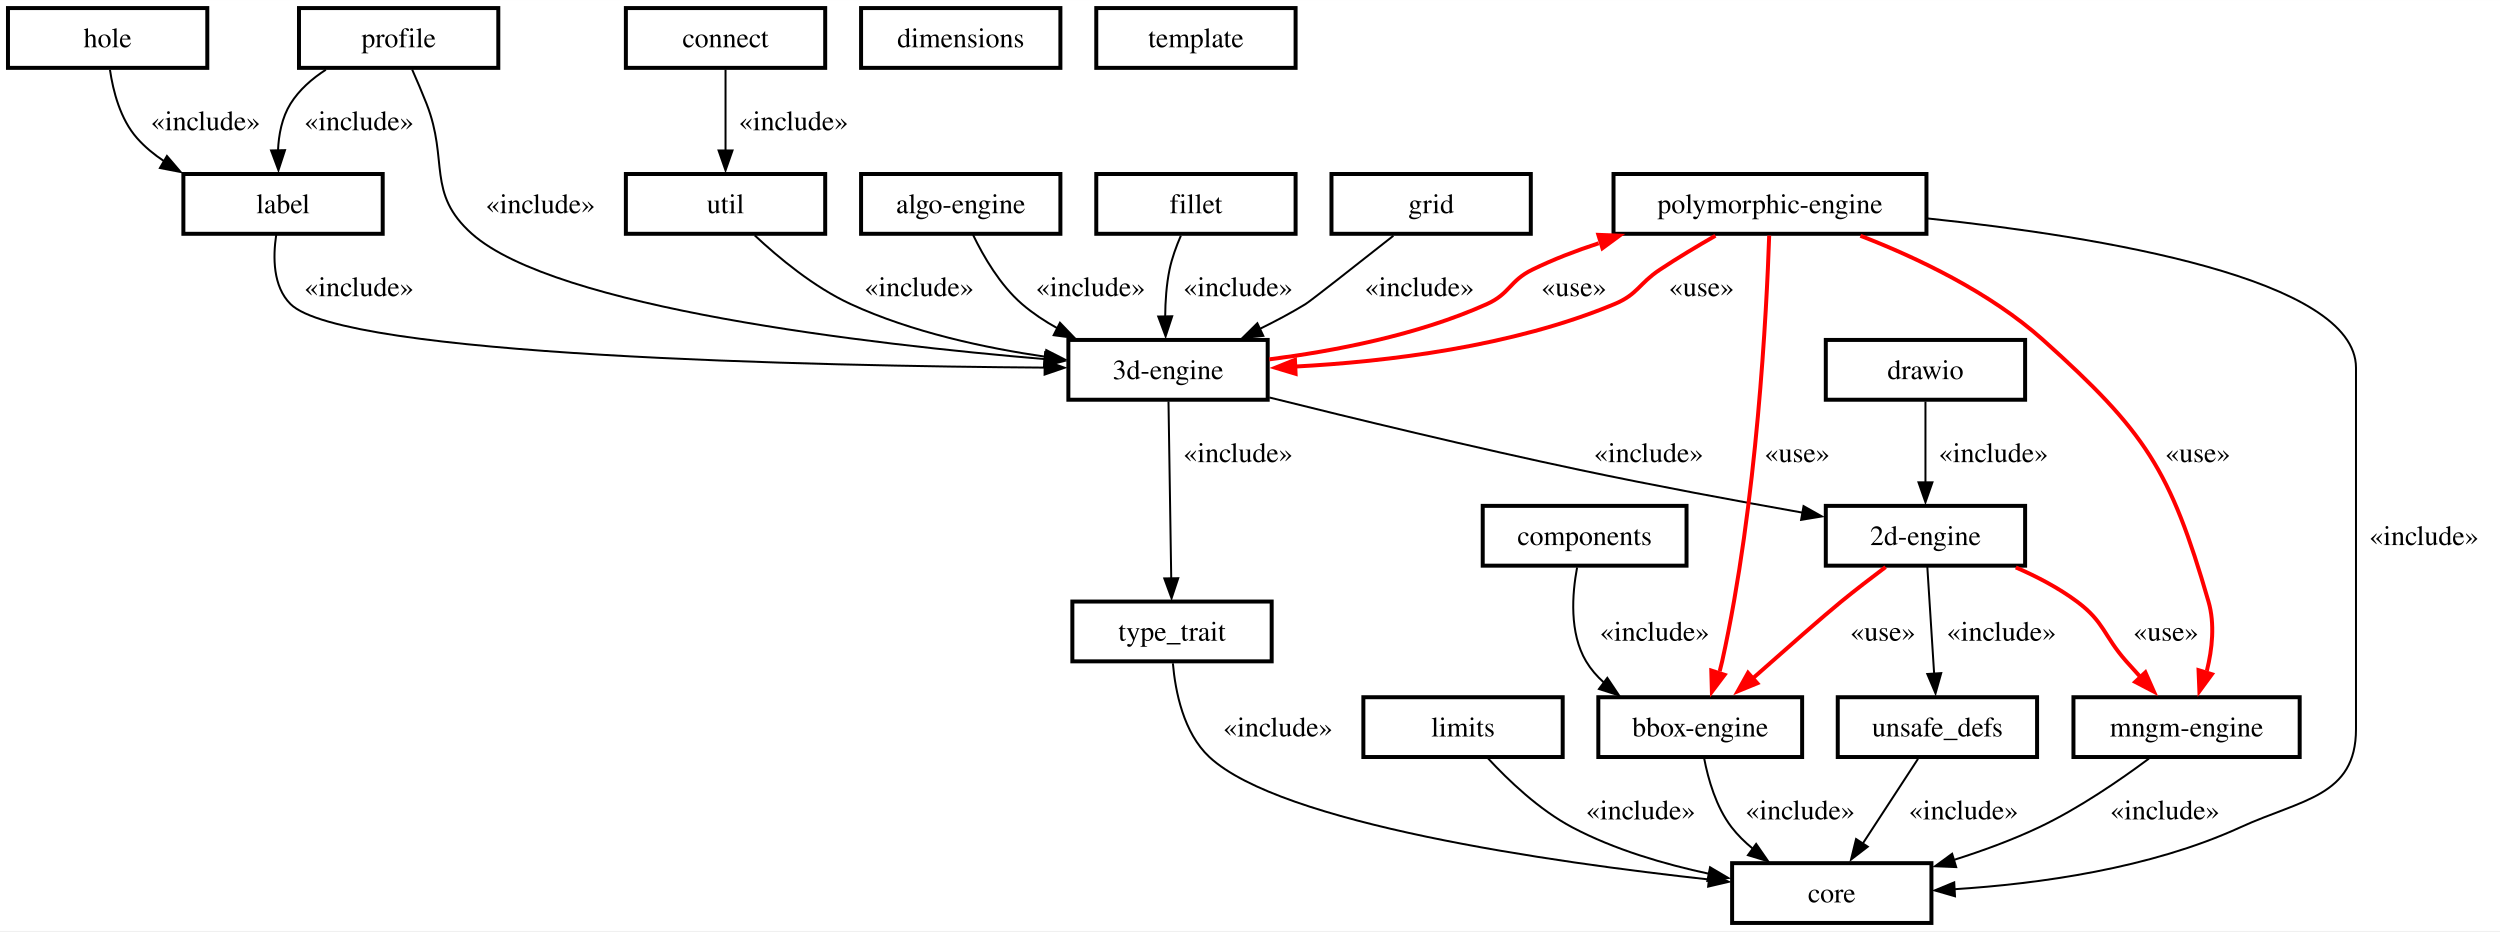
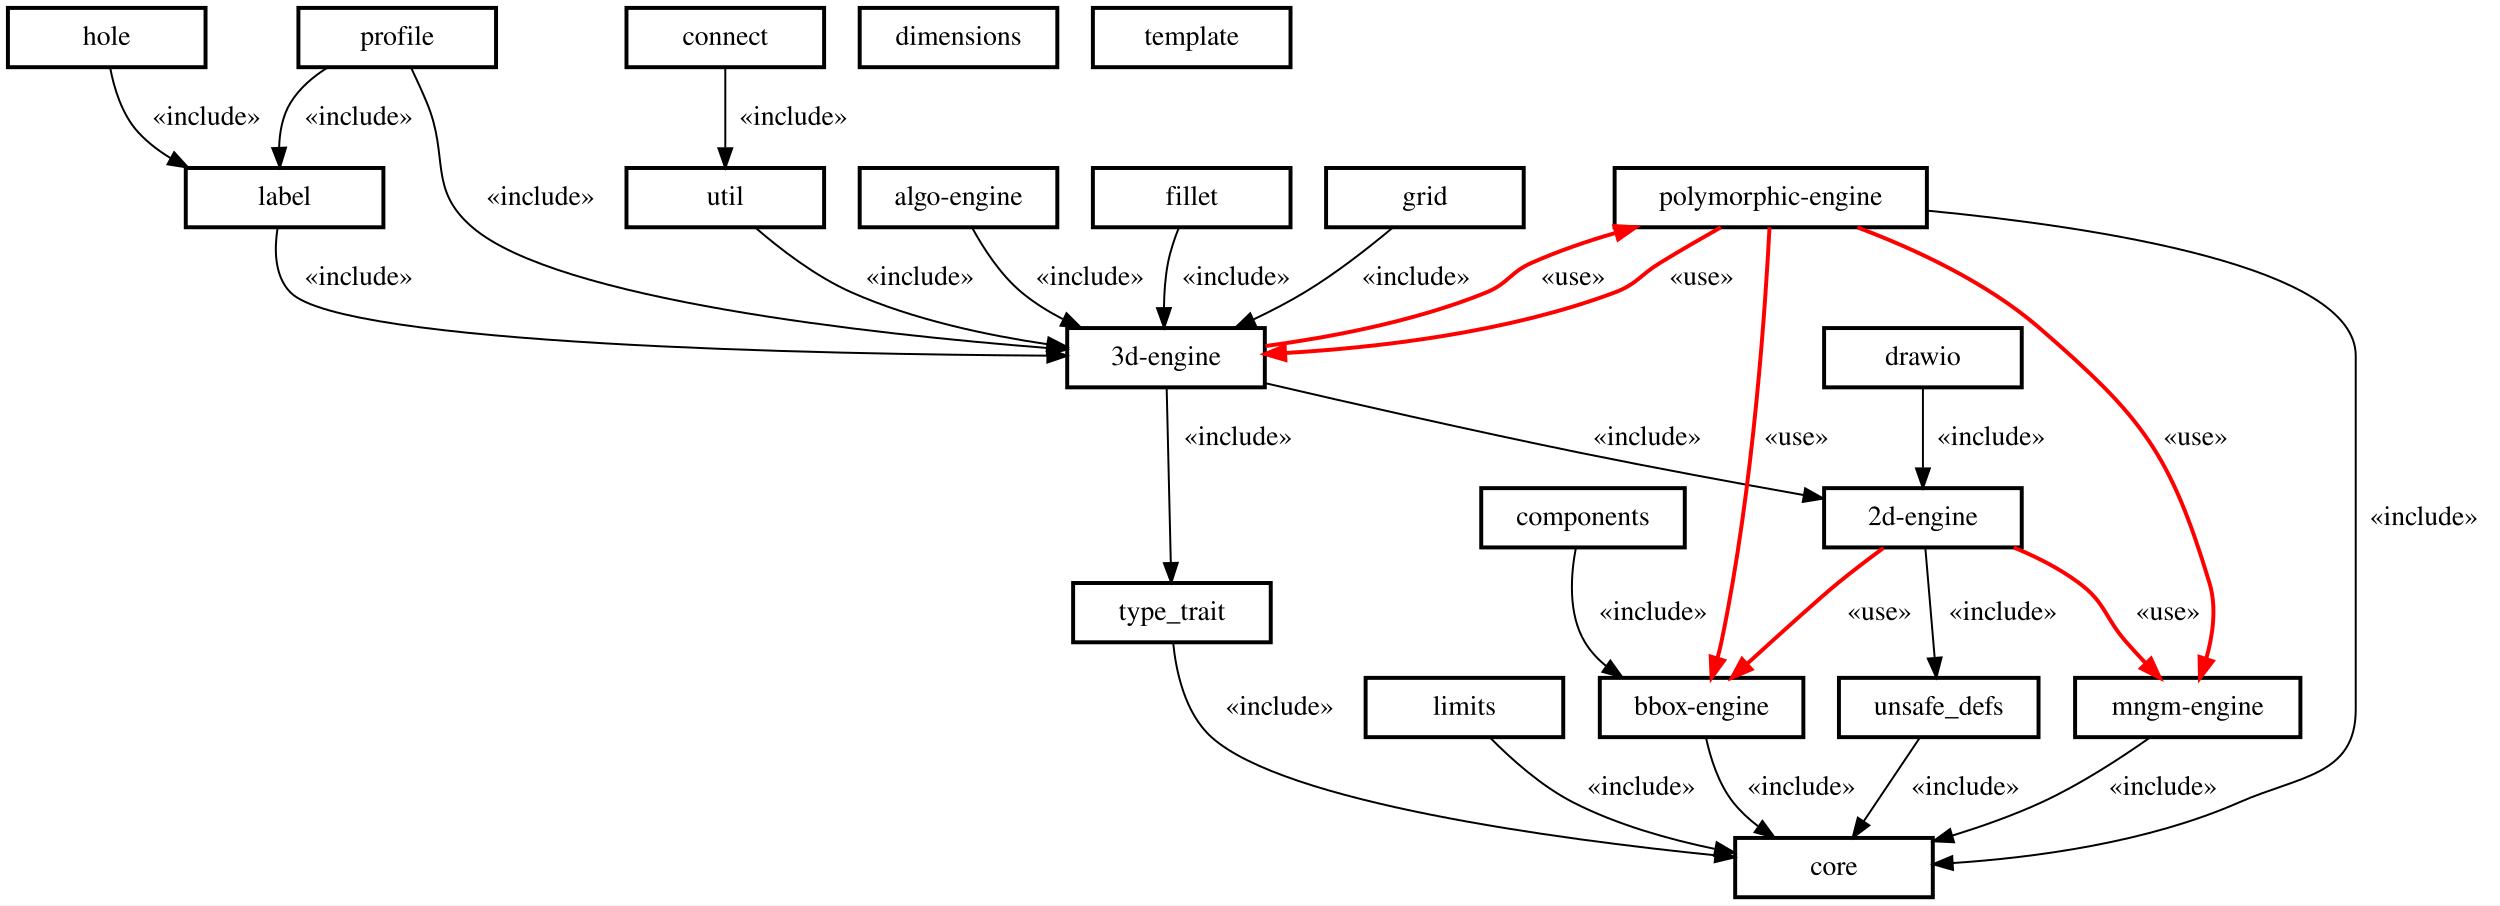
- <svg xmlns="http://www.w3.org/2000/svg" width="1254pt" height="467pt" viewBox="0.00 0.00 1254.25 467.00">
-   <g id="graph0" class="graph" transform="scale(1 1) rotate(0) translate(4 463)">
-     <polygon fill="white" stroke="none" points="-4,4 -4,-463 1250.25,-463 1250.25,4 -4,4" />
+ <svg xmlns="http://www.w3.org/2000/svg" width="1265pt" height="458pt" viewBox="0.00 0.00 1265.00 458.00">
+   <g id="graph0" class="graph" transform="scale(1 1) rotate(0) translate(4 454)">
+     <polygon fill="white" stroke="transparent" points="-4,4 -4,-454 1261,-454 1261,4 -4,4" />
    <g id="node1" class="node">
-       <polygon fill="white" stroke="black" stroke-width="2" points="1012,-209.25 912,-209.25 912,-179.25 1012,-179.25 1012,-209.25" />
-       <text text-anchor="middle" x="962" y="-189.58" font-family="Times,serif" font-size="14.00">2d-engine</text>
+       <polygon fill="white" stroke="black" stroke-width="2" points="1019,-207 919,-207 919,-177 1019,-177 1019,-207" />
+       <text text-anchor="middle" x="969" y="-188.3" font-family="Times,serif" font-size="14.00">2d-engine</text>
    </g>
    <g id="node4" class="node">
-       <polygon fill="white" stroke="black" stroke-width="2" points="900.13,-113.25 797.88,-113.25 797.88,-83.25 900.13,-83.25 900.13,-113.25" />
-       <text text-anchor="middle" x="849" y="-93.58" font-family="Times,serif" font-size="14.00">bbox-engine</text>
+       <polygon fill="white" stroke="black" stroke-width="2" points="908.5,-111 805.5,-111 805.5,-81 908.5,-81 908.5,-111" />
+       <text text-anchor="middle" x="857" y="-92.3" font-family="Times,serif" font-size="14.00">bbox-engine</text>
    </g>
    <g id="edge22" class="edge">
-       <path fill="none" stroke="red" stroke-width="2" d="M942,-178.56C934.89,-173.22 926.88,-167.06 919.75,-161.25 911.15,-154.24 891.77,-137.22 875.46,-122.78" />
-       <polygon fill="red" stroke="red" stroke-width="2" points="877.63,-120.26 867.82,-116.24 872.98,-125.49 877.63,-120.26" />
-       <text text-anchor="middle" x="940.63" y="-141.58" font-family="Times,serif" font-size="14.00">«use»</text>
+       <path fill="none" stroke="red" stroke-width="2" d="M949.01,-176.72C941.66,-171.31 933.35,-165.01 926,-159 917.06,-151.68 896.46,-133.08 880.08,-118.15" />
+       <polygon fill="red" stroke="red" stroke-width="2" points="882.19,-115.34 872.45,-111.18 877.47,-120.51 882.19,-115.34" />
+       <text text-anchor="middle" x="947" y="-140.3" font-family="Times,serif" font-size="14.00">«use»</text>
    </g>
    <g id="node15" class="node">
-       <polygon fill="white" stroke="black" stroke-width="2" points="1149.75,-113.25 1036.25,-113.25 1036.25,-83.25 1149.75,-83.25 1149.75,-113.25" />
-       <text text-anchor="middle" x="1093" y="-93.58" font-family="Times,serif" font-size="14.00">mngm-engine</text>
+       <polygon fill="white" stroke="black" stroke-width="2" points="1160,-111 1046,-111 1046,-81 1160,-81 1160,-111" />
+       <text text-anchor="middle" x="1103" y="-92.3" font-family="Times,serif" font-size="14.00">mngm-engine</text>
    </g>
    <g id="edge21" class="edge">
-       <path fill="none" stroke="red" stroke-width="2" d="M1007.34,-178.37C1017.94,-173.78 1028.81,-168.09 1038,-161.25 1051.87,-150.93 1051.31,-144.2 1062.75,-131.25 1065.04,-128.65 1067.47,-125.97 1069.92,-123.32" />
-       <polygon fill="red" stroke="red" stroke-width="2" points="1072.34,-125.72 1076.63,-116.03 1067.24,-120.93 1072.34,-125.72" />
-       <text text-anchor="middle" x="1082.63" y="-141.58" font-family="Times,serif" font-size="14.00">«use»</text>
+       <path fill="none" stroke="red" stroke-width="2" d="M1014.98,-176.97C1026.39,-172.28 1038.15,-166.34 1048,-159 1061.69,-148.8 1060.71,-141.81 1072,-129 1075.07,-125.51 1078.41,-121.89 1081.73,-118.4" />
+       <polygon fill="red" stroke="red" stroke-width="2" points="1084.39,-120.69 1088.82,-111.06 1079.35,-115.83 1084.39,-120.69" />
+       <text text-anchor="middle" x="1093" y="-140.3" font-family="Times,serif" font-size="14.00">«use»</text>
    </g>
    <g id="node20" class="node">
-       <polygon fill="white" stroke="black" stroke-width="2" points="1018,-113.25 918,-113.25 918,-83.25 1018,-83.25 1018,-113.25" />
-       <text text-anchor="middle" x="968" y="-93.58" font-family="Times,serif" font-size="14.00">unsafe_defs</text>
+       <polygon fill="white" stroke="black" stroke-width="2" points="1027.5,-111 926.5,-111 926.5,-81 1027.5,-81 1027.5,-111" />
+       <text text-anchor="middle" x="977" y="-92.3" font-family="Times,serif" font-size="14.00">unsafe_defs</text>
    </g>
    <g id="edge1" class="edge">
-       <path fill="none" stroke="black" d="M962.94,-178.56C963.86,-164.16 965.28,-141.91 966.38,-124.64" />
-       <polygon fill="black" stroke="black" points="969.91,-125.35 967.05,-115.14 962.92,-124.9 969.91,-125.35" />
-       <text text-anchor="middle" x="1000.13" y="-141.58" font-family="Times,serif" font-size="14.00">«include»</text>
+       <path fill="none" stroke="black" d="M970.22,-176.72C971.47,-162.01 973.44,-138.79 974.94,-121.2" />
+       <polygon fill="black" stroke="black" points="978.44,-121.36 975.8,-111.1 971.46,-120.77 978.44,-121.36" />
+       <text text-anchor="middle" x="1009.5" y="-140.3" font-family="Times,serif" font-size="14.00">«include»</text>
    </g>
    <g id="node2" class="node">
-       <polygon fill="white" stroke="black" stroke-width="2" points="632,-292.5 532,-292.5 532,-262.5 632,-262.5 632,-292.5" />
-       <text text-anchor="middle" x="582" y="-272.83" font-family="Times,serif" font-size="14.00">3d-engine</text>
+       <polygon fill="white" stroke="black" stroke-width="2" points="636,-288 536,-288 536,-258 636,-258 636,-288" />
+       <text text-anchor="middle" x="586" y="-269.3" font-family="Times,serif" font-size="14.00">3d-engine</text>
    </g>
    <g id="edge2" class="edge">
-       <path fill="none" stroke="black" d="M632.82,-263.63C674.57,-253.24 735.32,-238.54 788.75,-227.25 825.74,-219.43 867.41,-211.7 900.61,-205.8" />
-       <polygon fill="black" stroke="black" points="900.84,-209.14 910.07,-203.95 899.62,-202.24 900.84,-209.14" />
-       <text text-anchor="middle" x="823.13" y="-231.2" font-family="Times,serif" font-size="14.00">«include»</text>
+       <path fill="none" stroke="black" d="M636.13,-260.14C678.4,-250.29 740.52,-236.13 795,-225 832.64,-217.31 875.03,-209.5 908.54,-203.52" />
+       <polygon fill="black" stroke="black" points="909.41,-206.92 918.64,-201.72 908.19,-200.02 909.41,-206.92" />
+       <text text-anchor="middle" x="829.5" y="-228.8" font-family="Times,serif" font-size="14.00">«include»</text>
    </g>
    <g id="node16" class="node">
-       <polygon fill="white" stroke="black" stroke-width="2" points="962.5,-375.75 805.5,-375.75 805.5,-345.75 962.5,-345.75 962.5,-375.75" />
-       <text text-anchor="middle" x="884" y="-356.08" font-family="Times,serif" font-size="14.00">polymorphic-engine</text>
+       <polygon fill="white" stroke="black" stroke-width="2" points="971,-369 813,-369 813,-339 971,-339 971,-369" />
+       <text text-anchor="middle" x="892" y="-350.3" font-family="Times,serif" font-size="14.00">polymorphic-engine</text>
    </g>
    <g id="edge23" class="edge">
-       <path fill="none" stroke="red" stroke-width="2" d="M632.8,-282.76C665.17,-286.88 707.39,-294.92 742,-310.5 753.57,-315.71 753.35,-322.17 764.75,-327.75 775.21,-332.87 786.61,-337.26 798.06,-341" />
-       <polygon fill="red" stroke="red" stroke-width="2" points="797.9,-345.22 808.48,-344.81 799.95,-338.53 797.9,-345.22" />
-       <text text-anchor="middle" x="785.63" y="-314.45" font-family="Times,serif" font-size="14.00">«use»</text>
+       <path fill="none" stroke="red" stroke-width="2" d="M636.34,-278.91C669.06,-283.31 712.15,-291.41 748,-306 759.3,-310.6 759.85,-316.04 771,-321 784.39,-326.95 799.12,-331.99 813.56,-336.18" />
+       <polygon fill="red" stroke="red" stroke-width="2" points="812.92,-339.63 823.49,-338.95 814.8,-332.89 812.92,-339.63" />
+       <text text-anchor="middle" x="792" y="-309.8" font-family="Times,serif" font-size="14.00">«use»</text>
    </g>
    <g id="node19" class="node">
-       <polygon fill="white" stroke="black" stroke-width="2" points="634,-161.25 534,-161.25 534,-131.25 634,-131.25 634,-161.25" />
-       <text text-anchor="middle" x="584" y="-141.58" font-family="Times,serif" font-size="14.00">type_trait</text>
+       <polygon fill="white" stroke="black" stroke-width="2" points="639,-159 539,-159 539,-129 639,-129 639,-159" />
+       <text text-anchor="middle" x="589" y="-140.3" font-family="Times,serif" font-size="14.00">type_trait</text>
    </g>
    <g id="edge3" class="edge">
-       <path fill="none" stroke="black" d="M582.23,-261.67C582.57,-239.96 583.2,-199.2 583.61,-172.65" />
-       <polygon fill="black" stroke="black" points="587.12,-172.96 583.77,-162.9 580.12,-172.85 587.12,-172.96" />
-       <text text-anchor="middle" x="617.13" y="-231.2" font-family="Times,serif" font-size="14.00">«include»</text>
+       <path fill="none" stroke="black" d="M586.33,-257.92C586.84,-236.56 587.8,-195.68 588.42,-169.4" />
+       <polygon fill="black" stroke="black" points="591.93,-169.22 588.67,-159.14 584.93,-169.05 591.93,-169.22" />
+       <text text-anchor="middle" x="622.5" y="-228.8" font-family="Times,serif" font-size="14.00">«include»</text>
    </g>
    <g id="node3" class="node">
-       <polygon fill="white" stroke="black" stroke-width="2" points="528,-375.75 428,-375.75 428,-345.75 528,-345.75 528,-375.75" />
-       <text text-anchor="middle" x="478" y="-356.08" font-family="Times,serif" font-size="14.00">algo-engine</text>
+       <polygon fill="white" stroke="black" stroke-width="2" points="531,-369 431,-369 431,-339 531,-339 531,-369" />
+       <text text-anchor="middle" x="481" y="-350.3" font-family="Times,serif" font-size="14.00">algo-engine</text>
    </g>
    <g id="edge4" class="edge">
-       <path fill="none" stroke="black" d="M484.2,-345.17C489.41,-334.38 497.76,-319.99 508.75,-310.5 514.11,-305.87 520.25,-301.81 526.64,-298.28" />
-       <polygon fill="black" stroke="black" points="527.78,-301.13 535.12,-293.49 524.62,-294.88 527.78,-301.13" />
-       <text text-anchor="middle" x="543.13" y="-314.45" font-family="Times,serif" font-size="14.00">«include»</text>
+       <path fill="none" stroke="black" d="M487.97,-338.67C493.55,-328.44 502.22,-314.96 513,-306 519.21,-300.84 526.39,-296.37 533.76,-292.54" />
+       <polygon fill="black" stroke="black" points="535.65,-295.52 543.15,-288.04 532.62,-289.21 535.65,-295.52" />
+       <text text-anchor="middle" x="547.5" y="-309.8" font-family="Times,serif" font-size="14.00">«include»</text>
    </g>
    <g id="node7" class="node">
-       <polygon fill="white" stroke="black" stroke-width="2" points="965,-30 865,-30 865,0 965,0 965,-30" />
-       <text text-anchor="middle" x="915" y="-10.33" font-family="Times,serif" font-size="14.00">core</text>
+       <polygon fill="white" stroke="black" stroke-width="2" points="974,-30 874,-30 874,0 974,0 974,-30" />
+       <text text-anchor="middle" x="924" y="-11.3" font-family="Times,serif" font-size="14.00">core</text>
    </g>
    <g id="edge5" class="edge">
-       <path fill="none" stroke="black" d="M850.96,-82.66C852.97,-72.15 856.97,-58.1 864.75,-48 867.74,-44.12 871.35,-40.57 875.24,-37.38" />
-       <polygon fill="black" stroke="black" points="877.06,-39.66 883.09,-30.94 872.94,-34 877.06,-39.66" />
-       <text text-anchor="middle" x="899.13" y="-51.95" font-family="Times,serif" font-size="14.00">«include»</text>
+       <path fill="none" stroke="black" d="M859.27,-80.62C861.43,-70.63 865.51,-57.46 873,-48 876.53,-43.54 880.86,-39.53 885.49,-35.99" />
+       <polygon fill="black" stroke="black" points="887.79,-38.65 894.04,-30.1 883.82,-32.88 887.79,-38.65" />
+       <text text-anchor="middle" x="907.5" y="-51.8" font-family="Times,serif" font-size="14.00">«include»</text>
    </g>
    <g id="node5" class="node">
-       <polygon fill="white" stroke="black" stroke-width="2" points="842.13,-209.25 739.88,-209.25 739.88,-179.25 842.13,-179.25 842.13,-209.25" />
-       <text text-anchor="middle" x="791" y="-189.58" font-family="Times,serif" font-size="14.00">components</text>
+       <polygon fill="white" stroke="black" stroke-width="2" points="848.5,-207 745.5,-207 745.5,-177 848.5,-177 848.5,-207" />
+       <text text-anchor="middle" x="797" y="-188.3" font-family="Times,serif" font-size="14.00">components</text>
    </g>
    <g id="edge6" class="edge">
-       <path fill="none" stroke="black" d="M787.23,-178.35C784.73,-165.04 783.28,-145.5 791.75,-131.25 794.11,-127.29 797.15,-123.78 800.61,-120.68" />
-       <polygon fill="black" stroke="black" points="802.39,-122.96 808.28,-114.16 798.19,-117.37 802.39,-122.96" />
-       <text text-anchor="middle" x="826.13" y="-141.58" font-family="Times,serif" font-size="14.00">«include»</text>
+       <path fill="none" stroke="black" d="M793.4,-176.84C790.85,-163.5 789.24,-143.45 798,-129 800.76,-124.45 804.42,-120.5 808.56,-117.08" />
+       <polygon fill="black" stroke="black" points="810.83,-119.76 817.02,-111.16 806.82,-114.03 810.83,-119.76" />
+       <text text-anchor="middle" x="832.5" y="-140.3" font-family="Times,serif" font-size="14.00">«include»</text>
    </g>
    <g id="node6" class="node">
-       <polygon fill="white" stroke="black" stroke-width="2" points="410,-459 310,-459 310,-429 410,-429 410,-459" />
-       <text text-anchor="middle" x="360" y="-439.33" font-family="Times,serif" font-size="14.00">connect</text>
+       <polygon fill="white" stroke="black" stroke-width="2" points="413,-450 313,-450 313,-420 413,-420 413,-450" />
+       <text text-anchor="middle" x="363" y="-431.3" font-family="Times,serif" font-size="14.00">connect</text>
    </g>
    <g id="node21" class="node">
-       <polygon fill="white" stroke="black" stroke-width="2" points="410,-375.75 310,-375.75 310,-345.75 410,-345.75 410,-375.75" />
-       <text text-anchor="middle" x="360" y="-356.08" font-family="Times,serif" font-size="14.00">util</text>
+       <polygon fill="white" stroke="black" stroke-width="2" points="413,-369 313,-369 313,-339 413,-339 413,-369" />
+       <text text-anchor="middle" x="363" y="-350.3" font-family="Times,serif" font-size="14.00">util</text>
    </g>
    <g id="edge7" class="edge">
-       <path fill="none" stroke="black" d="M360,-428.1C360,-416.76 360,-400.88 360,-387.5" />
-       <polygon fill="black" stroke="black" points="363.5,-387.56 360,-377.56 356.5,-387.56 363.5,-387.56" />
-       <text text-anchor="middle" x="394.13" y="-397.7" font-family="Times,serif" font-size="14.00">«include»</text>
+       <path fill="none" stroke="black" d="M363,-419.88C363,-408.64 363,-392.66 363,-379.37" />
+       <polygon fill="black" stroke="black" points="366.5,-379 363,-369 359.5,-379 366.5,-379" />
+       <text text-anchor="middle" x="397.5" y="-390.8" font-family="Times,serif" font-size="14.00">«include»</text>
    </g>
    <g id="node8" class="node">
-       <polygon fill="white" stroke="black" stroke-width="2" points="528,-459 428,-459 428,-429 528,-429 528,-459" />
-       <text text-anchor="middle" x="478" y="-439.33" font-family="Times,serif" font-size="14.00">dimensions</text>
+       <polygon fill="white" stroke="black" stroke-width="2" points="531,-450 431,-450 431,-420 531,-420 531,-450" />
+       <text text-anchor="middle" x="481" y="-431.3" font-family="Times,serif" font-size="14.00">dimensions</text>
    </g>
    <g id="node9" class="node">
-       <polygon fill="white" stroke="black" stroke-width="2" points="1012,-292.5 912,-292.5 912,-262.5 1012,-262.5 1012,-292.5" />
-       <text text-anchor="middle" x="962" y="-272.83" font-family="Times,serif" font-size="14.00">drawio</text>
+       <polygon fill="white" stroke="black" stroke-width="2" points="1019,-288 919,-288 919,-258 1019,-258 1019,-288" />
+       <text text-anchor="middle" x="969" y="-269.3" font-family="Times,serif" font-size="14.00">drawio</text>
    </g>
    <g id="edge8" class="edge">
-       <path fill="none" stroke="black" d="M962,-261.6C962,-250.26 962,-234.38 962,-221" />
-       <polygon fill="black" stroke="black" points="965.5,-221.06 962,-211.06 958.5,-221.06 965.5,-221.06" />
-       <text text-anchor="middle" x="996.13" y="-231.2" font-family="Times,serif" font-size="14.00">«include»</text>
+       <path fill="none" stroke="black" d="M969,-257.88C969,-246.64 969,-230.66 969,-217.37" />
+       <polygon fill="black" stroke="black" points="972.5,-217 969,-207 965.5,-217 972.5,-217" />
+       <text text-anchor="middle" x="1003.5" y="-228.8" font-family="Times,serif" font-size="14.00">«include»</text>
    </g>
    <g id="node10" class="node">
-       <polygon fill="white" stroke="black" stroke-width="2" points="646,-375.75 546,-375.75 546,-345.75 646,-345.75 646,-375.75" />
-       <text text-anchor="middle" x="596" y="-356.08" font-family="Times,serif" font-size="14.00">fillet</text>
+       <polygon fill="white" stroke="black" stroke-width="2" points="649,-369 549,-369 549,-339 649,-339 649,-369" />
+       <text text-anchor="middle" x="599" y="-350.3" font-family="Times,serif" font-size="14.00">fillet</text>
    </g>
    <g id="edge9" class="edge">
-       <path fill="none" stroke="black" d="M588.45,-344.82C586.16,-339.56 583.94,-333.52 582.75,-327.75 581.19,-320.19 580.63,-311.83 580.57,-304.18" />
-       <polygon fill="black" stroke="black" points="584.09,-304.38 580.79,-294.31 577.09,-304.24 584.09,-304.38" />
-       <text text-anchor="middle" x="617.13" y="-314.45" font-family="Times,serif" font-size="14.00">«include»</text>
+       <path fill="none" stroke="black" d="M592.56,-338.96C590.36,-333.48 588.17,-327.06 587,-321 585.59,-313.68 585.06,-305.59 584.96,-298.23" />
+       <polygon fill="black" stroke="black" points="588.46,-298.15 585.07,-288.11 581.46,-298.08 588.46,-298.15" />
+       <text text-anchor="middle" x="621.5" y="-309.8" font-family="Times,serif" font-size="14.00">«include»</text>
    </g>
    <g id="node11" class="node">
-       <polygon fill="white" stroke="black" stroke-width="2" points="764,-375.75 664,-375.75 664,-345.75 764,-345.75 764,-375.75" />
-       <text text-anchor="middle" x="714" y="-356.08" font-family="Times,serif" font-size="14.00">grid</text>
+       <polygon fill="white" stroke="black" stroke-width="2" points="767,-369 667,-369 667,-339 767,-339 767,-369" />
+       <text text-anchor="middle" x="717" y="-350.3" font-family="Times,serif" font-size="14.00">grid</text>
    </g>
    <g id="edge10" class="edge">
-       <path fill="none" stroke="black" d="M695.07,-344.78C677.39,-330.82 653.37,-311.95 651,-310.5 643.79,-306.09 635.88,-301.89 628.06,-298.06" />
-       <polygon fill="black" stroke="black" points="629.8,-294.54 619.27,-293.43 626.81,-300.87 629.8,-294.54" />
-       <text text-anchor="middle" x="708.13" y="-314.45" font-family="Times,serif" font-size="14.00">«include»</text>
+       <path fill="none" stroke="black" d="M700.9,-338.96C689.01,-329 672.14,-315.73 656,-306 647.93,-301.14 639,-296.52 630.29,-292.39" />
+       <polygon fill="black" stroke="black" points="631.53,-289.11 620.98,-288.11 628.6,-295.47 631.53,-289.11" />
+       <text text-anchor="middle" x="712.5" y="-309.8" font-family="Times,serif" font-size="14.00">«include»</text>
    </g>
    <g id="node12" class="node">
-       <polygon fill="white" stroke="black" stroke-width="2" points="100,-459 0,-459 0,-429 100,-429 100,-459" />
-       <text text-anchor="middle" x="50" y="-439.33" font-family="Times,serif" font-size="14.00">hole</text>
+       <polygon fill="white" stroke="black" stroke-width="2" points="100,-450 0,-450 0,-420 100,-420 100,-450" />
+       <text text-anchor="middle" x="50" y="-431.3" font-family="Times,serif" font-size="14.00">hole</text>
    </g>
    <g id="node13" class="node">
-       <polygon fill="white" stroke="black" stroke-width="2" points="188,-375.75 88,-375.75 88,-345.75 188,-345.75 188,-375.75" />
-       <text text-anchor="middle" x="138" y="-356.08" font-family="Times,serif" font-size="14.00">label</text>
+       <polygon fill="white" stroke="black" stroke-width="2" points="190,-369 90,-369 90,-339 190,-339 190,-369" />
+       <text text-anchor="middle" x="140" y="-350.3" font-family="Times,serif" font-size="14.00">label</text>
    </g>
    <g id="edge11" class="edge">
-       <path fill="none" stroke="black" d="M51.17,-428.04C52.73,-417.35 56.35,-403.24 64.75,-393.75 68.66,-389.34 73.29,-385.5 78.3,-382.19" />
-       <polygon fill="black" stroke="black" points="79.75,-384.8 86.63,-376.75 76.23,-378.76 79.75,-384.8" />
-       <text text-anchor="middle" x="99.13" y="-397.7" font-family="Times,serif" font-size="14.00">«include»</text>
+       <path fill="none" stroke="black" d="M51.75,-419.69C53.68,-409.47 57.7,-395.99 66,-387 70.66,-381.96 76.24,-377.67 82.24,-374.04" />
+       <polygon fill="black" stroke="black" points="84.11,-377 91.24,-369.17 80.78,-370.84 84.11,-377" />
+       <text text-anchor="middle" x="100.5" y="-390.8" font-family="Times,serif" font-size="14.00">«include»</text>
    </g>
    <g id="edge12" class="edge">
-       <path fill="none" stroke="black" d="M134.57,-345.18C132.91,-334.11 132.88,-319.34 141.75,-310.5 167.98,-284.36 405.52,-279.45 520.37,-278.61" />
-       <polygon fill="black" stroke="black" points="520.11,-282.11 530.09,-278.55 520.07,-275.11 520.11,-282.11" />
-       <text text-anchor="middle" x="176.13" y="-314.45" font-family="Times,serif" font-size="14.00">«include»</text>
+       <path fill="none" stroke="black" d="M136.46,-338.68C134.8,-328.19 134.71,-314.36 143,-306 169.39,-279.39 411.11,-274.74 525.95,-274.04" />
+       <polygon fill="black" stroke="black" points="526.01,-277.54 535.99,-273.99 525.97,-270.54 526.01,-277.54" />
+       <text text-anchor="middle" x="177.5" y="-309.8" font-family="Times,serif" font-size="14.00">«include»</text>
    </g>
    <g id="node14" class="node">
-       <polygon fill="white" stroke="black" stroke-width="2" points="780,-113.25 680,-113.25 680,-83.25 780,-83.25 780,-113.25" />
-       <text text-anchor="middle" x="730" y="-93.58" font-family="Times,serif" font-size="14.00">limits</text>
+       <polygon fill="white" stroke="black" stroke-width="2" points="787,-111 687,-111 687,-81 787,-81 787,-111" />
+       <text text-anchor="middle" x="737" y="-92.3" font-family="Times,serif" font-size="14.00">limits</text>
    </g>
    <g id="edge13" class="edge">
-       <path fill="none" stroke="black" d="M742.5,-82.62C752.76,-71.52 768.25,-56.73 784.75,-48 805.89,-36.81 831.04,-29.45 853.58,-24.64" />
-       <polygon fill="black" stroke="black" points="853.94,-27.94 863.06,-22.55 852.57,-21.08 853.94,-27.94" />
-       <text text-anchor="middle" x="819.13" y="-51.95" font-family="Times,serif" font-size="14.00">«include»</text>
+       <path fill="none" stroke="black" d="M750.12,-80.61C760.51,-70.07 775.89,-56.23 792,-48 814.13,-36.69 840.42,-29.27 863.68,-24.45" />
+       <polygon fill="black" stroke="black" points="864.64,-27.83 873.79,-22.48 863.3,-20.96 864.64,-27.83" />
+       <text text-anchor="middle" x="826.5" y="-51.8" font-family="Times,serif" font-size="14.00">«include»</text>
    </g>
    <g id="edge14" class="edge">
-       <path fill="none" stroke="black" d="M1074.13,-82.46C1059.69,-71.72 1038.94,-57.46 1019,-48 1005.54,-41.62 990.5,-36.13 976.14,-31.59" />
-       <polygon fill="black" stroke="black" points="977.42,-28.02 966.83,-28.46 975.38,-34.71 977.42,-28.02" />
-       <text text-anchor="middle" x="1082.13" y="-51.95" font-family="Times,serif" font-size="14.00">«include»</text>
+       <path fill="none" stroke="black" d="M1084.03,-80.92C1069.55,-70.69 1048.77,-57.09 1029,-48 1014.8,-41.47 998.91,-35.84 983.89,-31.2" />
+       <polygon fill="black" stroke="black" points="984.75,-27.81 974.16,-28.3 982.74,-34.51 984.75,-27.81" />
+       <text text-anchor="middle" x="1090.5" y="-51.8" font-family="Times,serif" font-size="14.00">«include»</text>
    </g>
    <g id="edge24" class="edge">
-       <path fill="none" stroke="red" stroke-width="2" d="M856.62,-344.78C847.6,-339.62 837.61,-333.64 828.75,-327.75 818.18,-320.72 817.71,-315.39 806,-310.5 754.75,-289.11 691.79,-281.59 645.68,-279.14" />
-       <polygon fill="red" stroke="red" stroke-width="2" points="645.99,-275.51 635.85,-278.56 645.68,-282.51 645.99,-275.51" />
-       <text text-anchor="middle" x="849.63" y="-314.45" font-family="Times,serif" font-size="14.00">«use»</text>
+       <path fill="none" stroke="red" stroke-width="2" d="M866.73,-338.97C857.04,-333.49 845.94,-327.07 836,-321 825.59,-314.64 824.43,-310.29 813,-306 758.96,-285.72 693.29,-278.15 646.52,-275.39" />
+       <polygon fill="red" stroke="red" stroke-width="2" points="646.41,-271.88 636.24,-274.85 646.04,-278.87 646.41,-271.88" />
+       <text text-anchor="middle" x="857" y="-309.8" font-family="Times,serif" font-size="14.00">«use»</text>
    </g>
    <g id="edge25" class="edge">
-       <path fill="none" stroke="red" stroke-width="2" d="M883.6,-344.86C882.36,-308.15 877.55,-210.5 860,-131.25 859.64,-129.64 859.23,-127.99 858.78,-126.34" />
-       <polygon fill="red" stroke="red" stroke-width="2" points="861.23,-124.49 854.86,-116.03 854.56,-126.62 861.23,-124.49" />
-       <text text-anchor="middle" x="897.63" y="-231.2" font-family="Times,serif" font-size="14.00">«use»</text>
+       <path fill="none" stroke="red" stroke-width="2" d="M891.37,-338.96C889.57,-303.45 883.45,-207.31 867,-129 866.44,-126.32 865.74,-123.54 864.98,-120.79" />
+       <polygon fill="red" stroke="red" stroke-width="2" points="868.32,-119.74 862.07,-111.18 861.62,-121.77 868.32,-119.74" />
+       <text text-anchor="middle" x="905" y="-228.8" font-family="Times,serif" font-size="14.00">«use»</text>
    </g>
    <g id="edge15" class="edge">
-       <path fill="none" stroke="black" d="M963.17,-353.44C1050.25,-344.26 1178,-323.18 1178,-278.5 1178,-278.5 1178,-278.5 1178,-97.25 1178,-63.43 1150.75,-62.08 1120,-48 1074.75,-27.28 1018.64,-19.6 976.56,-16.93" />
-       <polygon fill="black" stroke="black" points="976.82,-13.38 966.64,-16.32 976.43,-20.37 976.82,-13.38" />
-       <text text-anchor="middle" x="1212.13" y="-189.58" font-family="Times,serif" font-size="14.00">«include»</text>
+       <path fill="none" stroke="black" d="M971.32,-347.4C1059,-338.98 1188,-318.94 1188,-274 1188,-274 1188,-274 1188,-95 1188,-61.47 1159.7,-61.48 1129,-48 1082.99,-27.8 1026.25,-20.11 984.14,-17.3" />
+       <polygon fill="black" stroke="black" points="984.23,-13.8 974.04,-16.7 983.81,-20.78 984.23,-13.8" />
+       <text text-anchor="middle" x="1222.5" y="-188.3" font-family="Times,serif" font-size="14.00">«include»</text>
    </g>
    <g id="edge26" class="edge">
-       <path fill="none" stroke="red" stroke-width="2" d="M929.37,-344.77C958.01,-333.66 994.48,-316.31 1021,-292.5 1072.36,-246.39 1084.8,-227.54 1104,-161.25 1107.24,-150.05 1105.88,-137.43 1103.18,-126.5" />
-       <polygon fill="red" stroke="red" stroke-width="2" points="1105.7,-124.78 1099.44,-116.24 1099.01,-126.82 1105.7,-124.78" />
-       <text text-anchor="middle" x="1098.63" y="-231.2" font-family="Times,serif" font-size="14.00">«use»</text>
+       <path fill="none" stroke="red" stroke-width="2" d="M935.91,-338.91C964.41,-328.2 1001.11,-311.32 1028,-288 1080.06,-242.86 1094.03,-224.95 1114,-159 1117.77,-146.54 1115.65,-132.25 1112.31,-120.53" />
+       <polygon fill="red" stroke="red" stroke-width="2" points="1115.62,-119.41 1109.17,-111.01 1108.98,-121.6 1115.62,-119.41" />
+       <text text-anchor="middle" x="1107" y="-228.8" font-family="Times,serif" font-size="14.00">«use»</text>
    </g>
    <g id="node17" class="node">
-       <polygon fill="white" stroke="black" stroke-width="2" points="246,-459 146,-459 146,-429 246,-429 246,-459" />
-       <text text-anchor="middle" x="196" y="-439.33" font-family="Times,serif" font-size="14.00">profile</text>
+       <polygon fill="white" stroke="black" stroke-width="2" points="247,-450 147,-450 147,-420 247,-420 247,-450" />
+       <text text-anchor="middle" x="197" y="-431.3" font-family="Times,serif" font-size="14.00">profile</text>
    </g>
    <g id="edge16" class="edge">
-       <path fill="none" stroke="black" d="M202.79,-428.12C205.16,-422.76 207.78,-416.65 210,-411 221.22,-382.41 209.81,-366.17 232.75,-345.75 274.48,-308.61 431.71,-290.37 520.31,-282.87" />
-       <polygon fill="black" stroke="black" points="520.35,-286.3 530.03,-281.99 519.78,-279.32 520.35,-286.3" />
-       <text text-anchor="middle" x="267.13" y="-356.08" font-family="Times,serif" font-size="14.00">«include»</text>
+       <path fill="none" stroke="black" d="M203.99,-419.78C206.61,-414.28 209.55,-407.89 212,-402 223.45,-374.48 212.39,-358.42 235,-339 277.79,-302.25 437.21,-284.89 525.76,-277.94" />
+       <polygon fill="black" stroke="black" points="526.22,-281.41 535.93,-277.16 525.69,-274.43 526.22,-281.41" />
+       <text text-anchor="middle" x="269.5" y="-350.3" font-family="Times,serif" font-size="14.00">«include»</text>
    </g>
    <g id="edge17" class="edge">
-       <path fill="none" stroke="black" d="M159.49,-428.07C152.54,-423.59 146.09,-417.96 141.75,-411 137.44,-404.07 135.81,-395.49 135.47,-387.44" />
-       <polygon fill="black" stroke="black" points="138.99,-387.72 135.7,-377.65 131.99,-387.57 138.99,-387.72" />
-       <text text-anchor="middle" x="176.13" y="-397.7" font-family="Times,serif" font-size="14.00">«include»</text>
+       <path fill="none" stroke="black" d="M161.98,-419.96C154.54,-415.35 147.56,-409.43 143,-402 138.89,-395.29 137.44,-386.98 137.24,-379.23" />
+       <polygon fill="black" stroke="black" points="140.74,-379.31 137.61,-369.19 133.75,-379.06 140.74,-379.31" />
+       <text text-anchor="middle" x="177.5" y="-390.8" font-family="Times,serif" font-size="14.00">«include»</text>
    </g>
    <g id="node18" class="node">
-       <polygon fill="white" stroke="black" stroke-width="2" points="646,-459 546,-459 546,-429 646,-429 646,-459" />
-       <text text-anchor="middle" x="596" y="-439.33" font-family="Times,serif" font-size="14.00">template</text>
+       <polygon fill="white" stroke="black" stroke-width="2" points="649,-450 549,-450 549,-420 649,-420 649,-450" />
+       <text text-anchor="middle" x="599" y="-431.3" font-family="Times,serif" font-size="14.00">template</text>
    </g>
    <g id="edge18" class="edge">
-       <path fill="none" stroke="black" d="M584.43,-130.27C585.66,-116.14 589.75,-95.36 602.75,-83.25 638.57,-49.87 773.52,-30.54 853.82,-21.76" />
-       <polygon fill="black" stroke="black" points="853.72,-25.19 863.29,-20.65 852.98,-18.23 853.72,-25.19" />
-       <text text-anchor="middle" x="637.13" y="-93.58" font-family="Times,serif" font-size="14.00">«include»</text>
+       <path fill="none" stroke="black" d="M589.62,-128.75C591.04,-114.56 595.46,-93.17 609,-81 645.88,-47.84 783.27,-29.4 863.91,-21.22" />
+       <polygon fill="black" stroke="black" points="864.33,-24.7 873.93,-20.23 863.64,-17.73 864.33,-24.7" />
+       <text text-anchor="middle" x="643.5" y="-92.3" font-family="Times,serif" font-size="14.00">«include»</text>
    </g>
    <g id="edge19" class="edge">
-       <path fill="none" stroke="black" d="M958.28,-82.35C950.51,-70.44 939.47,-53.51 930.49,-39.74" />
-       <polygon fill="black" stroke="black" points="933.05,-38.27 924.66,-31.81 927.19,-42.1 933.05,-38.27" />
-       <text text-anchor="middle" x="981.13" y="-51.95" font-family="Times,serif" font-size="14.00">«include»</text>
+       <path fill="none" stroke="black" d="M967.52,-80.88C959.61,-69.08 948.18,-52.05 939.03,-38.4" />
+       <polygon fill="black" stroke="black" points="941.87,-36.36 933.39,-30 936.06,-40.26 941.87,-36.36" />
+       <text text-anchor="middle" x="990.5" y="-51.8" font-family="Times,serif" font-size="14.00">«include»</text>
    </g>
    <g id="edge20" class="edge">
-       <path fill="none" stroke="black" d="M374.63,-344.97C386.56,-333.79 404.39,-318.96 422.75,-310.5 453.45,-296.35 490.31,-288.44 520.84,-284.02" />
-       <polygon fill="black" stroke="black" points="520.91,-287.41 530.35,-282.6 519.97,-280.47 520.91,-287.41" />
-       <text text-anchor="middle" x="457.13" y="-314.45" font-family="Times,serif" font-size="14.00">«include»</text>
+       <path fill="none" stroke="black" d="M378.1,-338.93C390.36,-328.28 408.59,-314.13 427,-306 458.12,-292.25 495.29,-284.35 525.86,-279.84" />
+       <polygon fill="black" stroke="black" points="526.54,-283.28 535.96,-278.44 525.57,-276.35 526.54,-283.28" />
+       <text text-anchor="middle" x="461.5" y="-309.8" font-family="Times,serif" font-size="14.00">«include»</text>
    </g>
  </g>
</svg>
